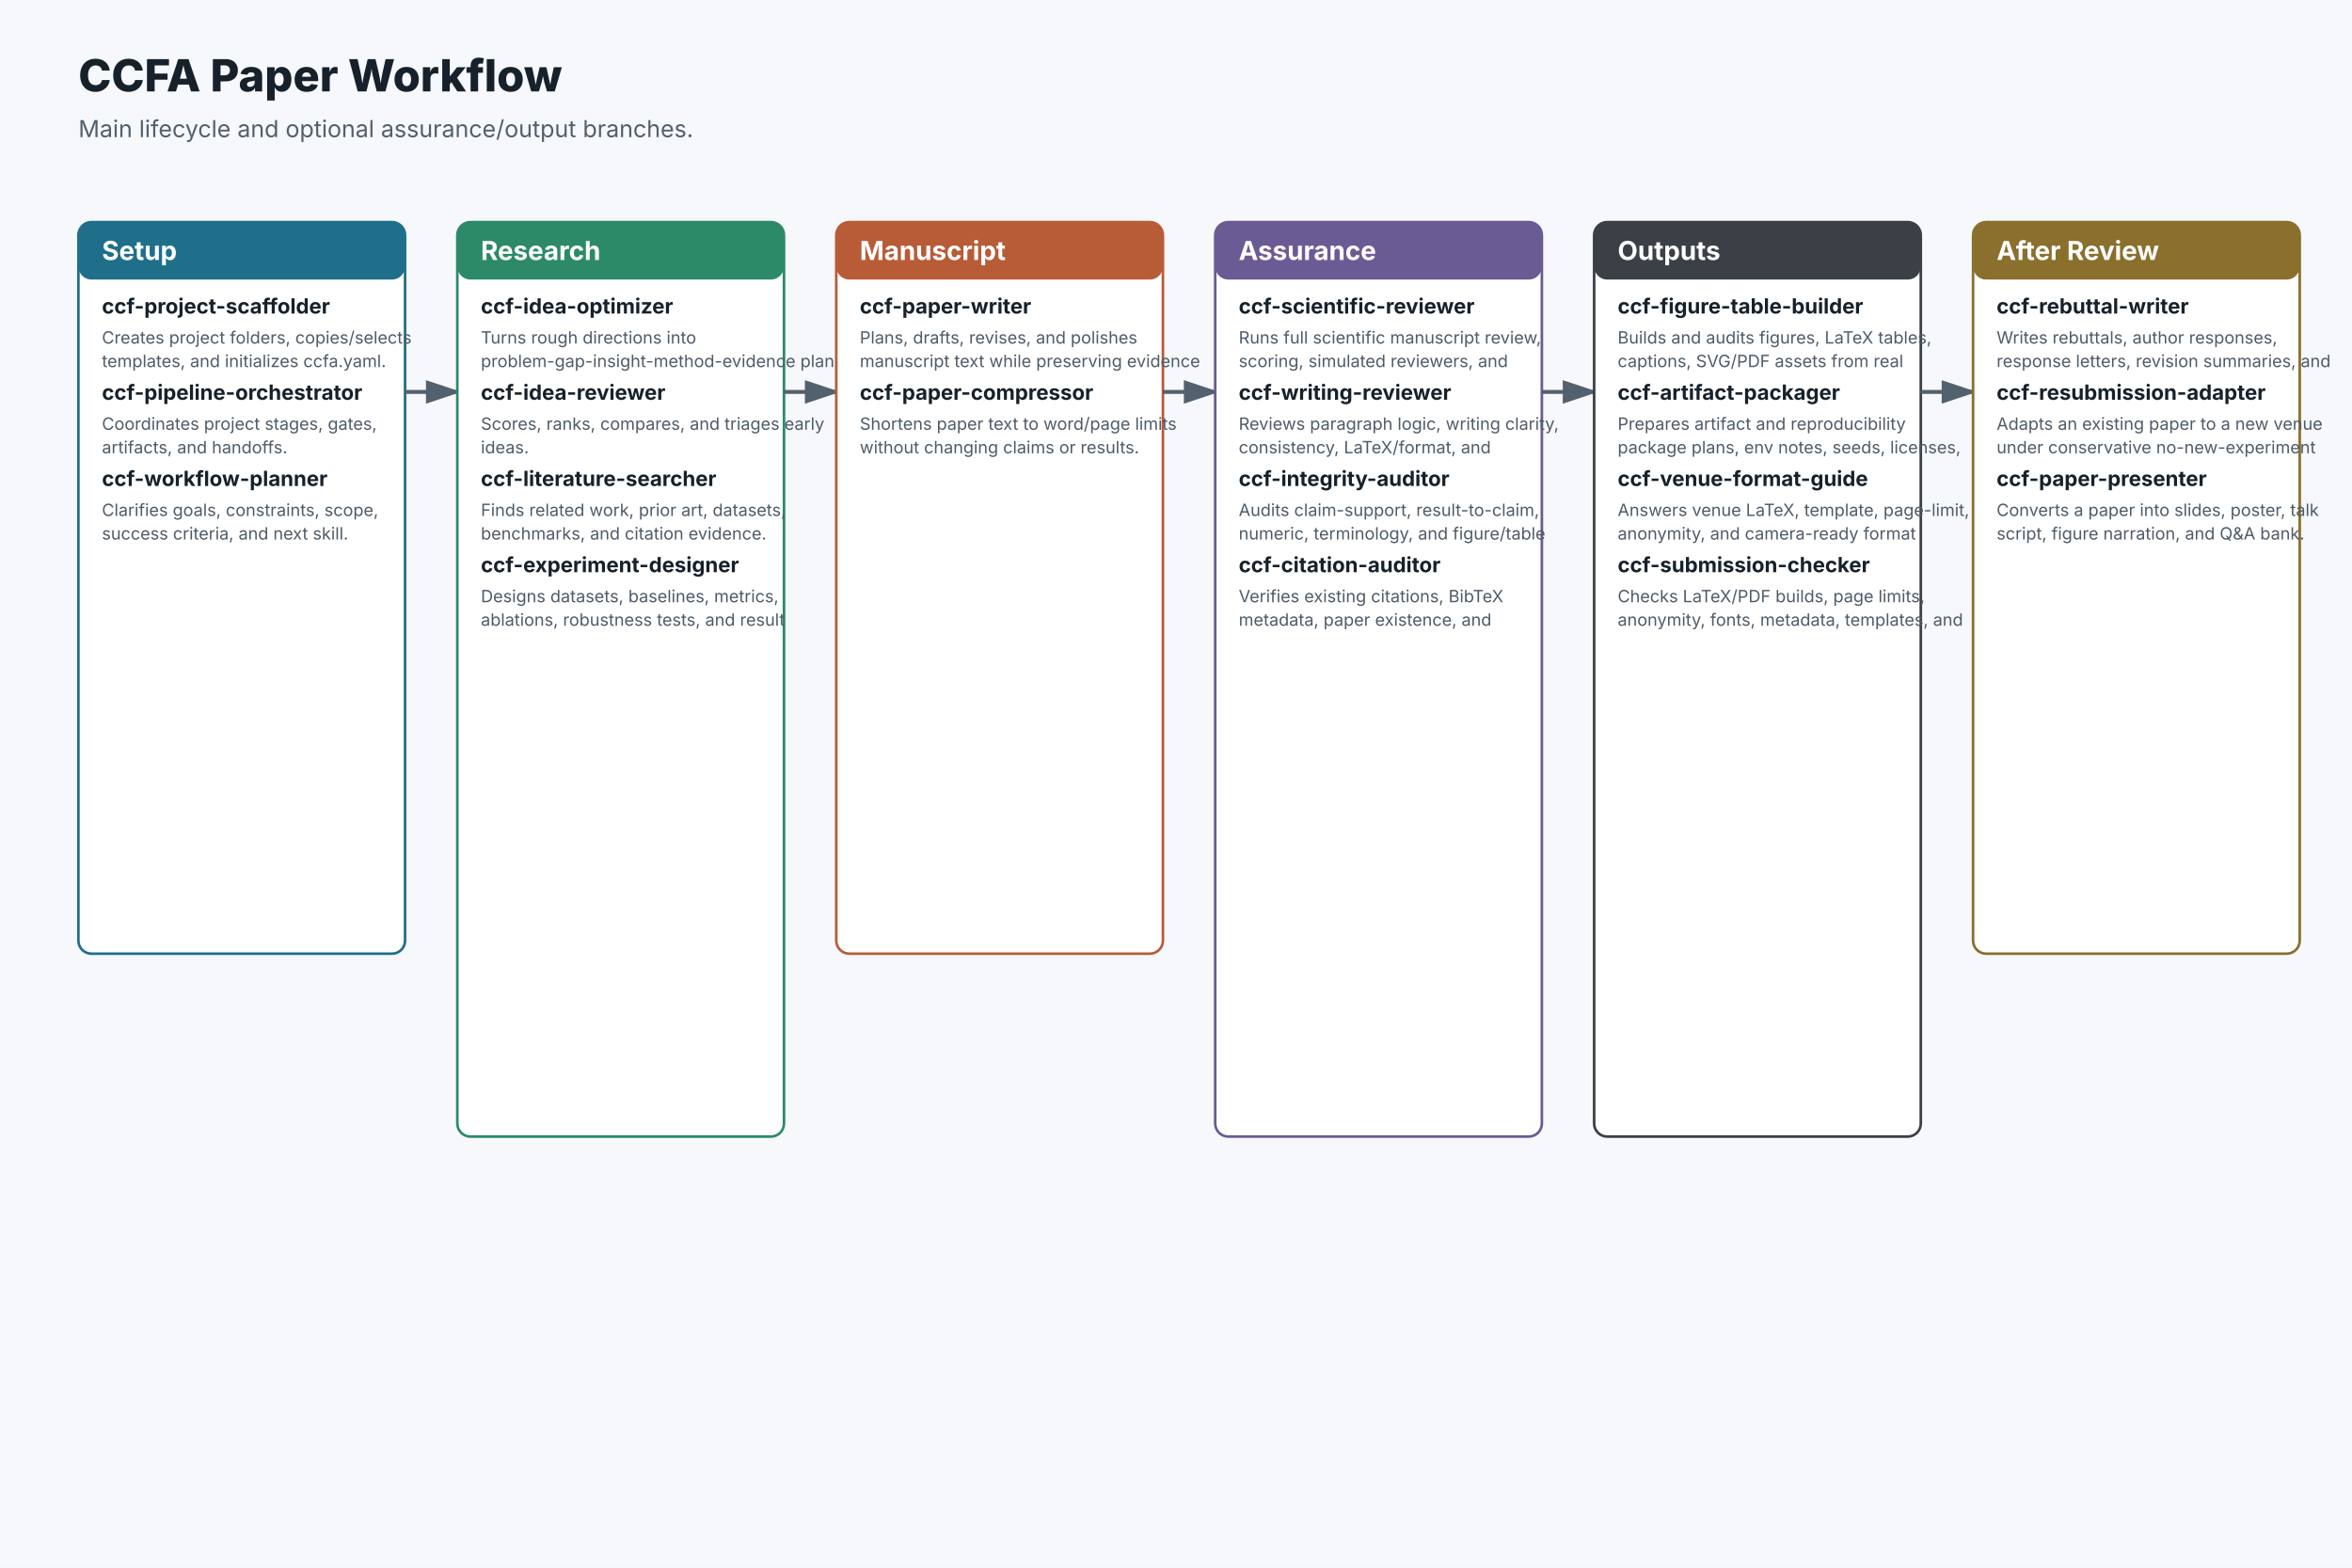
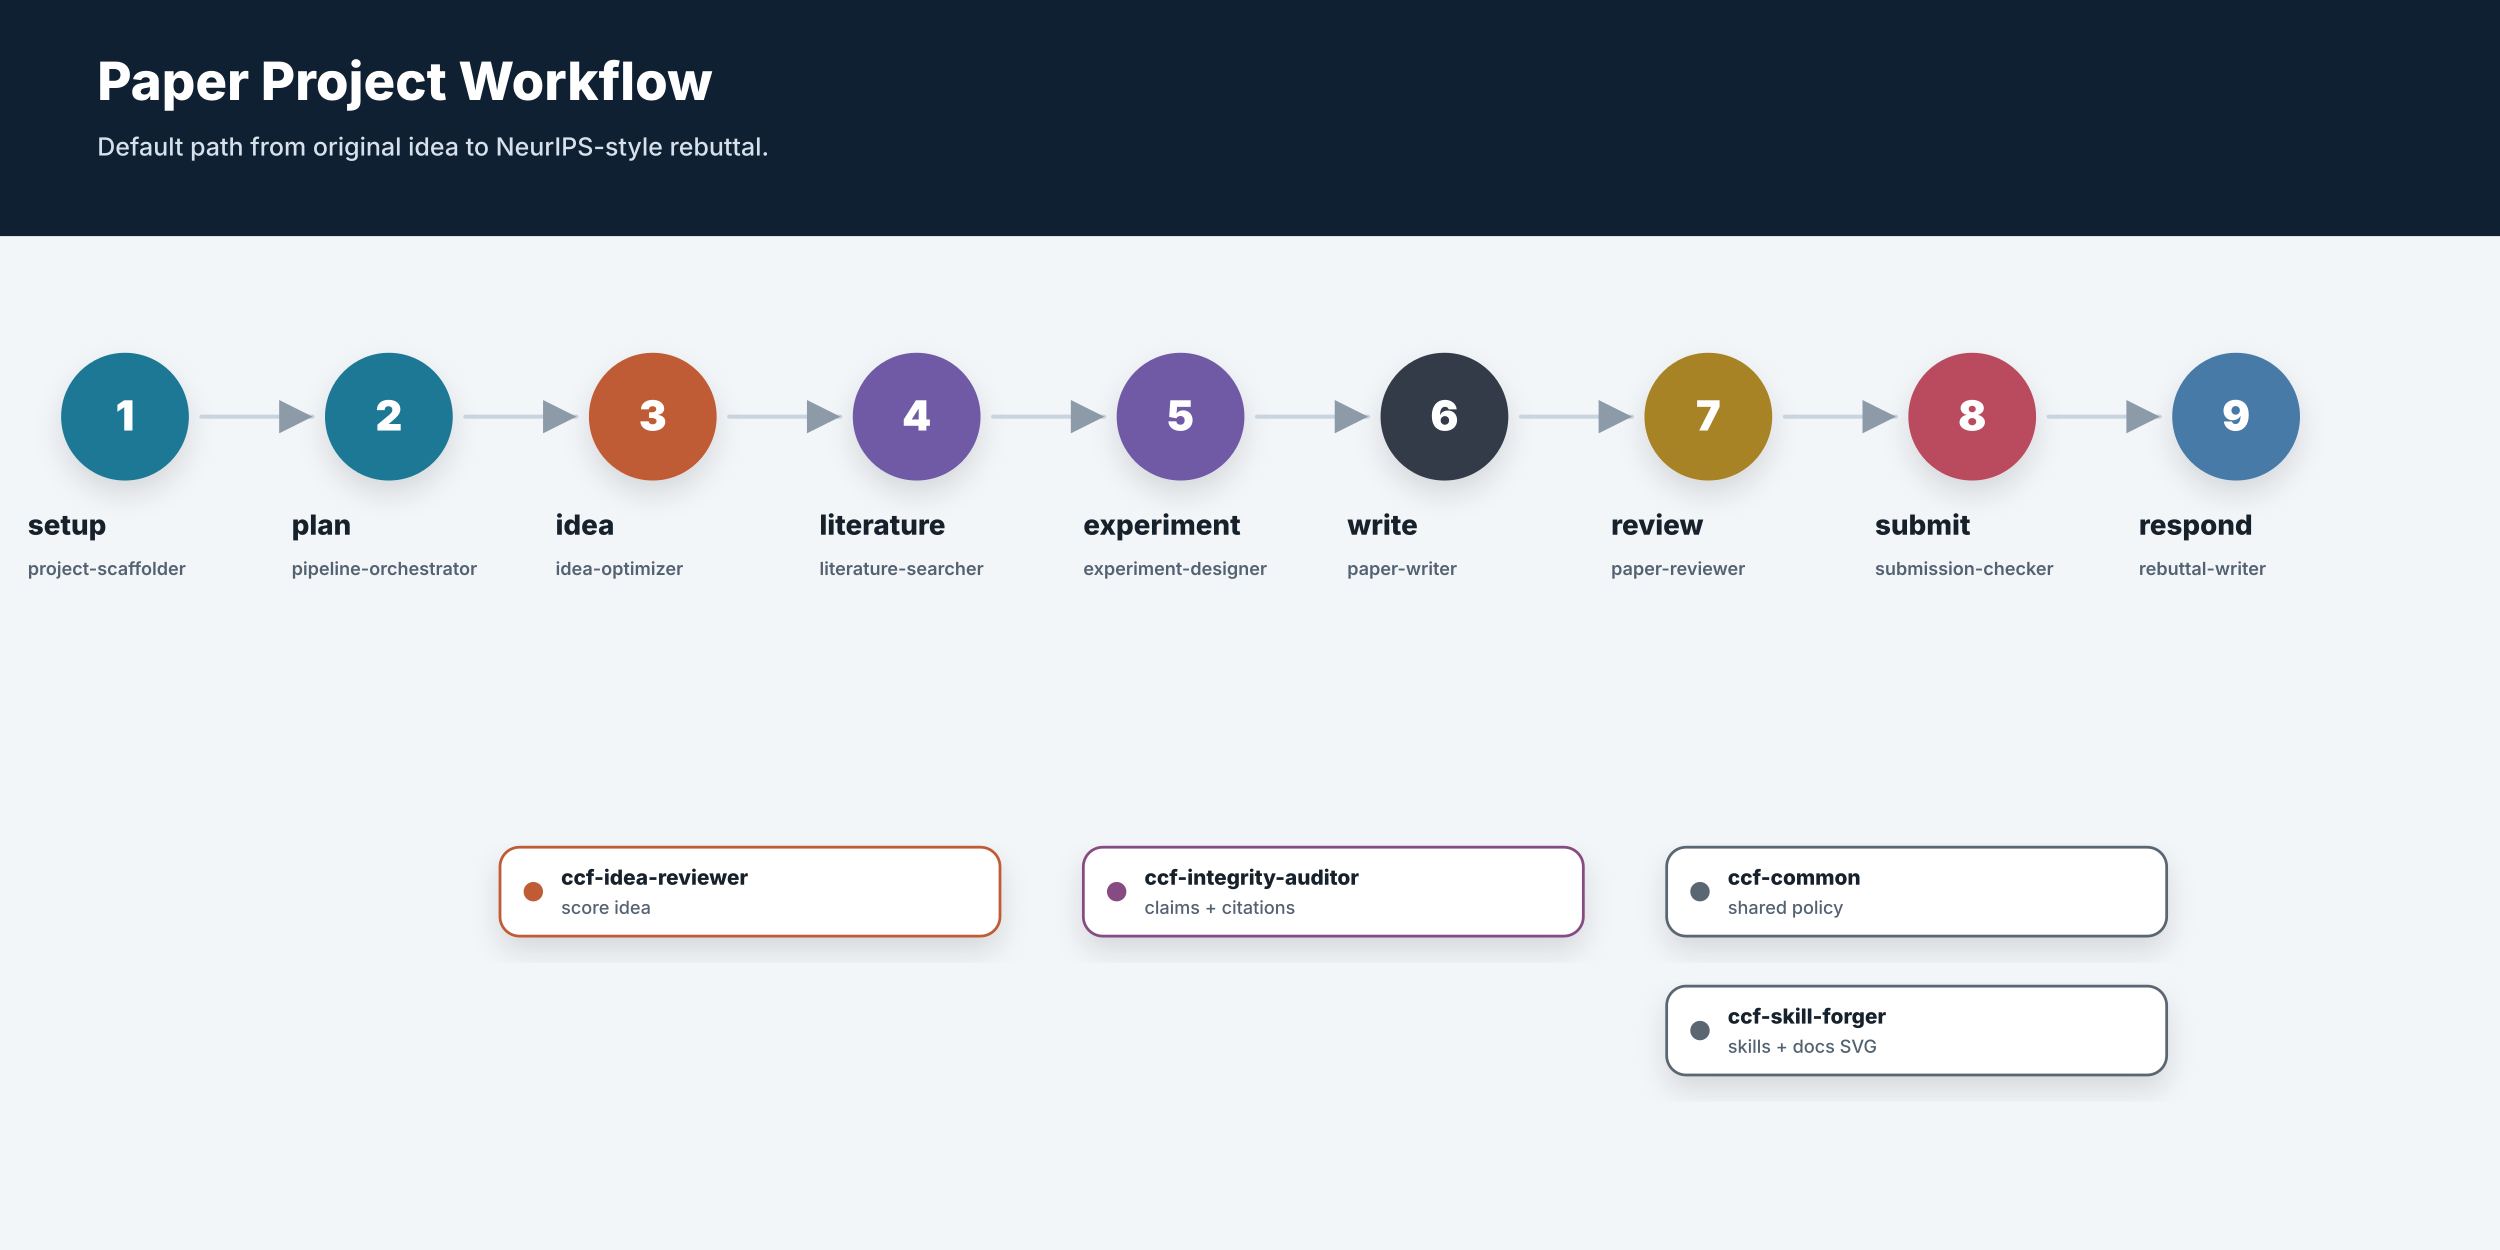
- <svg xmlns="http://www.w3.org/2000/svg" width="1800" height="1200" viewBox="0 0 1800 1200">
-   <rect width="1800" height="1200" fill="#f6f8fb" />
-   <text x="60" y="70" font-family="Inter, Arial, sans-serif" font-size="34" font-weight="800" fill="#17212b" text-anchor="start">CCFA Paper Workflow</text>
-   <text x="60" y="105" font-family="Inter, Arial, sans-serif" font-size="18" font-weight="400" fill="#52606d" text-anchor="start">Main lifecycle and optional assurance/output branches.</text>
+ <svg xmlns="http://www.w3.org/2000/svg" width="1800" height="900" viewBox="0 0 1800 900">
  <defs>
-     <marker id="arrow" markerWidth="10" markerHeight="10" refX="8" refY="3" orient="auto">
-       <path d="M0,0 L0,6 L9,3 z" fill="#53606d" />
+     <filter id="shadow" x="-20%" y="-20%" width="140%" height="150%">
+       <feDropShadow dx="0" dy="10" stdDeviation="10" flood-color="#0B1826" flood-opacity="0.12" />
+     </filter>
+     <marker id="arrow" markerWidth="12" markerHeight="12" refX="10" refY="6" orient="auto">
+       <path d="M2,2 L10,6 L2,10 Z" fill="#8D9AA8" />
    </marker>
  </defs>
-   <rect x="60" y="170" width="250" height="560" rx="10" fill="#ffffff" stroke="#1F6F8B" stroke-width="2" />
-   <rect x="60" y="170" width="250" height="44" rx="10" fill="#1F6F8B" />
-   <text x="78" y="199" font-family="Inter, Arial, sans-serif" font-size="20" font-weight="700" fill="#ffffff" text-anchor="start">Setup</text>
-   <text x="78" y="240" font-family="Inter, Arial, sans-serif" font-size="16" font-weight="700" fill="#17212b" text-anchor="start">ccf-project-scaffolder</text>
-   <text x="78" y="263" font-family="Inter, Arial, sans-serif" font-size="13" font-weight="400" fill="#4e5b68" text-anchor="start">Creates project folders, copies/selects</text>
-   <text x="78" y="281" font-family="Inter, Arial, sans-serif" font-size="13" font-weight="400" fill="#4e5b68" text-anchor="start">templates, and initializes ccfa.yaml.</text>
-   <text x="78" y="306" font-family="Inter, Arial, sans-serif" font-size="16" font-weight="700" fill="#17212b" text-anchor="start">ccf-pipeline-orchestrator</text>
-   <text x="78" y="329" font-family="Inter, Arial, sans-serif" font-size="13" font-weight="400" fill="#4e5b68" text-anchor="start">Coordinates project stages, gates,</text>
-   <text x="78" y="347" font-family="Inter, Arial, sans-serif" font-size="13" font-weight="400" fill="#4e5b68" text-anchor="start">artifacts, and handoffs.</text>
-   <text x="78" y="372" font-family="Inter, Arial, sans-serif" font-size="16" font-weight="700" fill="#17212b" text-anchor="start">ccf-workflow-planner</text>
-   <text x="78" y="395" font-family="Inter, Arial, sans-serif" font-size="13" font-weight="400" fill="#4e5b68" text-anchor="start">Clarifies goals, constraints, scope,</text>
-   <text x="78" y="413" font-family="Inter, Arial, sans-serif" font-size="13" font-weight="400" fill="#4e5b68" text-anchor="start">success criteria, and next skill.</text>
-   <line x1="310" y1="300" x2="350" y2="300" stroke="#53606d" stroke-width="3" marker-end="url(#arrow)" />
-   <rect x="350" y="170" width="250" height="700" rx="10" fill="#ffffff" stroke="#2D8A68" stroke-width="2" />
-   <rect x="350" y="170" width="250" height="44" rx="10" fill="#2D8A68" />
-   <text x="368" y="199" font-family="Inter, Arial, sans-serif" font-size="20" font-weight="700" fill="#ffffff" text-anchor="start">Research</text>
-   <text x="368" y="240" font-family="Inter, Arial, sans-serif" font-size="16" font-weight="700" fill="#17212b" text-anchor="start">ccf-idea-optimizer</text>
-   <text x="368" y="263" font-family="Inter, Arial, sans-serif" font-size="13" font-weight="400" fill="#4e5b68" text-anchor="start">Turns rough directions into</text>
-   <text x="368" y="281" font-family="Inter, Arial, sans-serif" font-size="13" font-weight="400" fill="#4e5b68" text-anchor="start">problem-gap-insight-method-evidence plans.</text>
-   <text x="368" y="306" font-family="Inter, Arial, sans-serif" font-size="16" font-weight="700" fill="#17212b" text-anchor="start">ccf-idea-reviewer</text>
-   <text x="368" y="329" font-family="Inter, Arial, sans-serif" font-size="13" font-weight="400" fill="#4e5b68" text-anchor="start">Scores, ranks, compares, and triages early</text>
-   <text x="368" y="347" font-family="Inter, Arial, sans-serif" font-size="13" font-weight="400" fill="#4e5b68" text-anchor="start">ideas.</text>
-   <text x="368" y="372" font-family="Inter, Arial, sans-serif" font-size="16" font-weight="700" fill="#17212b" text-anchor="start">ccf-literature-searcher</text>
-   <text x="368" y="395" font-family="Inter, Arial, sans-serif" font-size="13" font-weight="400" fill="#4e5b68" text-anchor="start">Finds related work, prior art, datasets,</text>
-   <text x="368" y="413" font-family="Inter, Arial, sans-serif" font-size="13" font-weight="400" fill="#4e5b68" text-anchor="start">benchmarks, and citation evidence.</text>
-   <text x="368" y="438" font-family="Inter, Arial, sans-serif" font-size="16" font-weight="700" fill="#17212b" text-anchor="start">ccf-experiment-designer</text>
-   <text x="368" y="461" font-family="Inter, Arial, sans-serif" font-size="13" font-weight="400" fill="#4e5b68" text-anchor="start">Designs datasets, baselines, metrics,</text>
-   <text x="368" y="479" font-family="Inter, Arial, sans-serif" font-size="13" font-weight="400" fill="#4e5b68" text-anchor="start">ablations, robustness tests, and result</text>
-   <line x1="600" y1="300" x2="640" y2="300" stroke="#53606d" stroke-width="3" marker-end="url(#arrow)" />
-   <rect x="640" y="170" width="250" height="560" rx="10" fill="#ffffff" stroke="#B85C38" stroke-width="2" />
-   <rect x="640" y="170" width="250" height="44" rx="10" fill="#B85C38" />
-   <text x="658" y="199" font-family="Inter, Arial, sans-serif" font-size="20" font-weight="700" fill="#ffffff" text-anchor="start">Manuscript</text>
-   <text x="658" y="240" font-family="Inter, Arial, sans-serif" font-size="16" font-weight="700" fill="#17212b" text-anchor="start">ccf-paper-writer</text>
-   <text x="658" y="263" font-family="Inter, Arial, sans-serif" font-size="13" font-weight="400" fill="#4e5b68" text-anchor="start">Plans, drafts, revises, and polishes</text>
-   <text x="658" y="281" font-family="Inter, Arial, sans-serif" font-size="13" font-weight="400" fill="#4e5b68" text-anchor="start">manuscript text while preserving evidence</text>
-   <text x="658" y="306" font-family="Inter, Arial, sans-serif" font-size="16" font-weight="700" fill="#17212b" text-anchor="start">ccf-paper-compressor</text>
-   <text x="658" y="329" font-family="Inter, Arial, sans-serif" font-size="13" font-weight="400" fill="#4e5b68" text-anchor="start">Shortens paper text to word/page limits</text>
-   <text x="658" y="347" font-family="Inter, Arial, sans-serif" font-size="13" font-weight="400" fill="#4e5b68" text-anchor="start">without changing claims or results.</text>
-   <line x1="890" y1="300" x2="930" y2="300" stroke="#53606d" stroke-width="3" marker-end="url(#arrow)" />
-   <rect x="930" y="170" width="250" height="700" rx="10" fill="#ffffff" stroke="#6B5B95" stroke-width="2" />
-   <rect x="930" y="170" width="250" height="44" rx="10" fill="#6B5B95" />
-   <text x="948" y="199" font-family="Inter, Arial, sans-serif" font-size="20" font-weight="700" fill="#ffffff" text-anchor="start">Assurance</text>
-   <text x="948" y="240" font-family="Inter, Arial, sans-serif" font-size="16" font-weight="700" fill="#17212b" text-anchor="start">ccf-scientific-reviewer</text>
-   <text x="948" y="263" font-family="Inter, Arial, sans-serif" font-size="13" font-weight="400" fill="#4e5b68" text-anchor="start">Runs full scientific manuscript review,</text>
-   <text x="948" y="281" font-family="Inter, Arial, sans-serif" font-size="13" font-weight="400" fill="#4e5b68" text-anchor="start">scoring, simulated reviewers, and</text>
-   <text x="948" y="306" font-family="Inter, Arial, sans-serif" font-size="16" font-weight="700" fill="#17212b" text-anchor="start">ccf-writing-reviewer</text>
-   <text x="948" y="329" font-family="Inter, Arial, sans-serif" font-size="13" font-weight="400" fill="#4e5b68" text-anchor="start">Reviews paragraph logic, writing clarity,</text>
-   <text x="948" y="347" font-family="Inter, Arial, sans-serif" font-size="13" font-weight="400" fill="#4e5b68" text-anchor="start">consistency, LaTeX/format, and</text>
-   <text x="948" y="372" font-family="Inter, Arial, sans-serif" font-size="16" font-weight="700" fill="#17212b" text-anchor="start">ccf-integrity-auditor</text>
-   <text x="948" y="395" font-family="Inter, Arial, sans-serif" font-size="13" font-weight="400" fill="#4e5b68" text-anchor="start">Audits claim-support, result-to-claim,</text>
-   <text x="948" y="413" font-family="Inter, Arial, sans-serif" font-size="13" font-weight="400" fill="#4e5b68" text-anchor="start">numeric, terminology, and figure/table</text>
-   <text x="948" y="438" font-family="Inter, Arial, sans-serif" font-size="16" font-weight="700" fill="#17212b" text-anchor="start">ccf-citation-auditor</text>
-   <text x="948" y="461" font-family="Inter, Arial, sans-serif" font-size="13" font-weight="400" fill="#4e5b68" text-anchor="start">Verifies existing citations, BibTeX</text>
-   <text x="948" y="479" font-family="Inter, Arial, sans-serif" font-size="13" font-weight="400" fill="#4e5b68" text-anchor="start">metadata, paper existence, and</text>
-   <line x1="1180" y1="300" x2="1220" y2="300" stroke="#53606d" stroke-width="3" marker-end="url(#arrow)" />
-   <rect x="1220" y="170" width="250" height="700" rx="10" fill="#ffffff" stroke="#3B3F46" stroke-width="2" />
-   <rect x="1220" y="170" width="250" height="44" rx="10" fill="#3B3F46" />
-   <text x="1238" y="199" font-family="Inter, Arial, sans-serif" font-size="20" font-weight="700" fill="#ffffff" text-anchor="start">Outputs</text>
-   <text x="1238" y="240" font-family="Inter, Arial, sans-serif" font-size="16" font-weight="700" fill="#17212b" text-anchor="start">ccf-figure-table-builder</text>
-   <text x="1238" y="263" font-family="Inter, Arial, sans-serif" font-size="13" font-weight="400" fill="#4e5b68" text-anchor="start">Builds and audits figures, LaTeX tables,</text>
-   <text x="1238" y="281" font-family="Inter, Arial, sans-serif" font-size="13" font-weight="400" fill="#4e5b68" text-anchor="start">captions, SVG/PDF assets from real</text>
-   <text x="1238" y="306" font-family="Inter, Arial, sans-serif" font-size="16" font-weight="700" fill="#17212b" text-anchor="start">ccf-artifact-packager</text>
-   <text x="1238" y="329" font-family="Inter, Arial, sans-serif" font-size="13" font-weight="400" fill="#4e5b68" text-anchor="start">Prepares artifact and reproducibility</text>
-   <text x="1238" y="347" font-family="Inter, Arial, sans-serif" font-size="13" font-weight="400" fill="#4e5b68" text-anchor="start">package plans, env notes, seeds, licenses,</text>
-   <text x="1238" y="372" font-family="Inter, Arial, sans-serif" font-size="16" font-weight="700" fill="#17212b" text-anchor="start">ccf-venue-format-guide</text>
-   <text x="1238" y="395" font-family="Inter, Arial, sans-serif" font-size="13" font-weight="400" fill="#4e5b68" text-anchor="start">Answers venue LaTeX, template, page-limit,</text>
-   <text x="1238" y="413" font-family="Inter, Arial, sans-serif" font-size="13" font-weight="400" fill="#4e5b68" text-anchor="start">anonymity, and camera-ready format</text>
-   <text x="1238" y="438" font-family="Inter, Arial, sans-serif" font-size="16" font-weight="700" fill="#17212b" text-anchor="start">ccf-submission-checker</text>
-   <text x="1238" y="461" font-family="Inter, Arial, sans-serif" font-size="13" font-weight="400" fill="#4e5b68" text-anchor="start">Checks LaTeX/PDF builds, page limits,</text>
-   <text x="1238" y="479" font-family="Inter, Arial, sans-serif" font-size="13" font-weight="400" fill="#4e5b68" text-anchor="start">anonymity, fonts, metadata, templates, and</text>
-   <line x1="1470" y1="300" x2="1510" y2="300" stroke="#53606d" stroke-width="3" marker-end="url(#arrow)" />
-   <rect x="1510" y="170" width="250" height="560" rx="10" fill="#ffffff" stroke="#8A6F2D" stroke-width="2" />
-   <rect x="1510" y="170" width="250" height="44" rx="10" fill="#8A6F2D" />
-   <text x="1528" y="199" font-family="Inter, Arial, sans-serif" font-size="20" font-weight="700" fill="#ffffff" text-anchor="start">After Review</text>
-   <text x="1528" y="240" font-family="Inter, Arial, sans-serif" font-size="16" font-weight="700" fill="#17212b" text-anchor="start">ccf-rebuttal-writer</text>
-   <text x="1528" y="263" font-family="Inter, Arial, sans-serif" font-size="13" font-weight="400" fill="#4e5b68" text-anchor="start">Writes rebuttals, author responses,</text>
-   <text x="1528" y="281" font-family="Inter, Arial, sans-serif" font-size="13" font-weight="400" fill="#4e5b68" text-anchor="start">response letters, revision summaries, and</text>
-   <text x="1528" y="306" font-family="Inter, Arial, sans-serif" font-size="16" font-weight="700" fill="#17212b" text-anchor="start">ccf-resubmission-adapter</text>
-   <text x="1528" y="329" font-family="Inter, Arial, sans-serif" font-size="13" font-weight="400" fill="#4e5b68" text-anchor="start">Adapts an existing paper to a new venue</text>
-   <text x="1528" y="347" font-family="Inter, Arial, sans-serif" font-size="13" font-weight="400" fill="#4e5b68" text-anchor="start">under conservative no-new-experiment</text>
-   <text x="1528" y="372" font-family="Inter, Arial, sans-serif" font-size="16" font-weight="700" fill="#17212b" text-anchor="start">ccf-paper-presenter</text>
-   <text x="1528" y="395" font-family="Inter, Arial, sans-serif" font-size="13" font-weight="400" fill="#4e5b68" text-anchor="start">Converts a paper into slides, poster, talk</text>
-   <text x="1528" y="413" font-family="Inter, Arial, sans-serif" font-size="13" font-weight="400" fill="#4e5b68" text-anchor="start">script, figure narration, and Q&amp;A bank.</text>
+   <style>text{font-family:Inter, Segoe UI, Arial, sans-serif;dominant-baseline:auto} .mono{font-family:Consolas,Menlo,monospace}</style>
+   <rect x="0" y="0" width="1800" height="900" rx="0" fill="#F3F6F9" stroke="none" stroke-width="2" />
+   <rect x="0" y="0" width="1800" height="170" rx="0" fill="#102033" stroke="none" stroke-width="2" />
+   <text x="70" y="72" font-size="38" font-weight="820" fill="#FFFFFF" text-anchor="start">Paper Project Workflow</text>
+   <text x="70" y="112" font-size="18" font-weight="450" fill="#D6E1EC" text-anchor="start">Default path from original idea to NeurIPS-style rebuttal.</text>
+   <circle cx="90" cy="300" r="46" fill="#1E7894" filter="url(#shadow)" />
+   <text x="90" y="310" font-size="30" font-weight="850" fill="#FFFFFF" text-anchor="middle">1</text>
+   <text x="20" y="385" font-size="20" font-weight="800" fill="#17212B" text-anchor="start">setup</text>
+   <text x="20" y="414" font-size="13" font-weight="600" fill="#536171" text-anchor="start">project-scaffolder</text>
+   <line x1="145" y1="300" x2="225" y2="300" stroke="#CAD4DE" stroke-width="3" stroke-linecap="round" marker-end="url(#arrow)" />
+   <circle cx="280" cy="300" r="46" fill="#1E7894" filter="url(#shadow)" />
+   <text x="280" y="310" font-size="30" font-weight="850" fill="#FFFFFF" text-anchor="middle">2</text>
+   <text x="210" y="385" font-size="20" font-weight="800" fill="#17212B" text-anchor="start">plan</text>
+   <text x="210" y="414" font-size="13" font-weight="600" fill="#536171" text-anchor="start">pipeline-orchestrator</text>
+   <line x1="335" y1="300" x2="415" y2="300" stroke="#CAD4DE" stroke-width="3" stroke-linecap="round" marker-end="url(#arrow)" />
+   <circle cx="470" cy="300" r="46" fill="#C05C35" filter="url(#shadow)" />
+   <text x="470" y="310" font-size="30" font-weight="850" fill="#FFFFFF" text-anchor="middle">3</text>
+   <text x="400" y="385" font-size="20" font-weight="800" fill="#17212B" text-anchor="start">idea</text>
+   <text x="400" y="414" font-size="13" font-weight="600" fill="#536171" text-anchor="start">idea-optimizer</text>
+   <line x1="525" y1="300" x2="605" y2="300" stroke="#CAD4DE" stroke-width="3" stroke-linecap="round" marker-end="url(#arrow)" />
+   <circle cx="660" cy="300" r="46" fill="#6F5AA6" filter="url(#shadow)" />
+   <text x="660" y="310" font-size="30" font-weight="850" fill="#FFFFFF" text-anchor="middle">4</text>
+   <text x="590" y="385" font-size="20" font-weight="800" fill="#17212B" text-anchor="start">literature</text>
+   <text x="590" y="414" font-size="13" font-weight="600" fill="#536171" text-anchor="start">literature-searcher</text>
+   <line x1="715" y1="300" x2="795" y2="300" stroke="#CAD4DE" stroke-width="3" stroke-linecap="round" marker-end="url(#arrow)" />
+   <circle cx="850" cy="300" r="46" fill="#6F5AA6" filter="url(#shadow)" />
+   <text x="850" y="310" font-size="30" font-weight="850" fill="#FFFFFF" text-anchor="middle">5</text>
+   <text x="780" y="385" font-size="20" font-weight="800" fill="#17212B" text-anchor="start">experiment</text>
+   <text x="780" y="414" font-size="13" font-weight="600" fill="#536171" text-anchor="start">experiment-designer</text>
+   <line x1="905" y1="300" x2="985" y2="300" stroke="#CAD4DE" stroke-width="3" stroke-linecap="round" marker-end="url(#arrow)" />
+   <circle cx="1040" cy="300" r="46" fill="#333B46" filter="url(#shadow)" />
+   <text x="1040" y="310" font-size="30" font-weight="850" fill="#FFFFFF" text-anchor="middle">6</text>
+   <text x="970" y="385" font-size="20" font-weight="800" fill="#17212B" text-anchor="start">write</text>
+   <text x="970" y="414" font-size="13" font-weight="600" fill="#536171" text-anchor="start">paper-writer</text>
+   <line x1="1095" y1="300" x2="1175" y2="300" stroke="#CAD4DE" stroke-width="3" stroke-linecap="round" marker-end="url(#arrow)" />
+   <circle cx="1230" cy="300" r="46" fill="#A78328" filter="url(#shadow)" />
+   <text x="1230" y="310" font-size="30" font-weight="850" fill="#FFFFFF" text-anchor="middle">7</text>
+   <text x="1160" y="385" font-size="20" font-weight="800" fill="#17212B" text-anchor="start">review</text>
+   <text x="1160" y="414" font-size="13" font-weight="600" fill="#536171" text-anchor="start">paper-reviewer</text>
+   <line x1="1285" y1="300" x2="1365" y2="300" stroke="#CAD4DE" stroke-width="3" stroke-linecap="round" marker-end="url(#arrow)" />
+   <circle cx="1420" cy="300" r="46" fill="#BA4C5E" filter="url(#shadow)" />
+   <text x="1420" y="310" font-size="30" font-weight="850" fill="#FFFFFF" text-anchor="middle">8</text>
+   <text x="1350" y="385" font-size="20" font-weight="800" fill="#17212B" text-anchor="start">submit</text>
+   <text x="1350" y="414" font-size="13" font-weight="600" fill="#536171" text-anchor="start">submission-checker</text>
+   <line x1="1475" y1="300" x2="1555" y2="300" stroke="#CAD4DE" stroke-width="3" stroke-linecap="round" marker-end="url(#arrow)" />
+   <circle cx="1610" cy="300" r="46" fill="#477AA6" filter="url(#shadow)" />
+   <text x="1610" y="310" font-size="30" font-weight="850" fill="#FFFFFF" text-anchor="middle">9</text>
+   <text x="1540" y="385" font-size="20" font-weight="800" fill="#17212B" text-anchor="start">respond</text>
+   <text x="1540" y="414" font-size="13" font-weight="600" fill="#536171" text-anchor="start">rebuttal-writer</text>
+   <rect x="360" y="610" width="360" height="64" rx="14" fill="#FFFFFF" stroke="#C05C35" stroke-width="2" filter="url(#shadow)" />
+   <circle cx="384" cy="642" r="7" fill="#C05C35" />
+   <text x="404" y="637" font-size="15" font-weight="780" fill="#17212B" text-anchor="start">ccf-idea-reviewer</text>
+   <text x="404" y="658" font-size="13" font-weight="500" fill="#536171" text-anchor="start">score idea</text>
+   <rect x="780" y="610" width="360" height="64" rx="14" fill="#FFFFFF" stroke="#854B82" stroke-width="2" filter="url(#shadow)" />
+   <circle cx="804" cy="642" r="7" fill="#854B82" />
+   <text x="824" y="637" font-size="15" font-weight="780" fill="#17212B" text-anchor="start">ccf-integrity-auditor</text>
+   <text x="824" y="658" font-size="13" font-weight="500" fill="#536171" text-anchor="start">claims + citations</text>
+   <rect x="1200" y="610" width="360" height="64" rx="14" fill="#FFFFFF" stroke="#5A6672" stroke-width="2" filter="url(#shadow)" />
+   <circle cx="1224" cy="642" r="7" fill="#5A6672" />
+   <text x="1244" y="637" font-size="15" font-weight="780" fill="#17212B" text-anchor="start">ccf-common</text>
+   <text x="1244" y="658" font-size="13" font-weight="500" fill="#536171" text-anchor="start">shared policy</text>
+   <rect x="1200" y="710" width="360" height="64" rx="14" fill="#FFFFFF" stroke="#5A6672" stroke-width="2" filter="url(#shadow)" />
+   <circle cx="1224" cy="742" r="7" fill="#5A6672" />
+   <text x="1244" y="737" font-size="15" font-weight="780" fill="#17212B" text-anchor="start">ccf-skill-forger</text>
+   <text x="1244" y="758" font-size="13" font-weight="500" fill="#536171" text-anchor="start">skills + docs SVG</text>
</svg>
